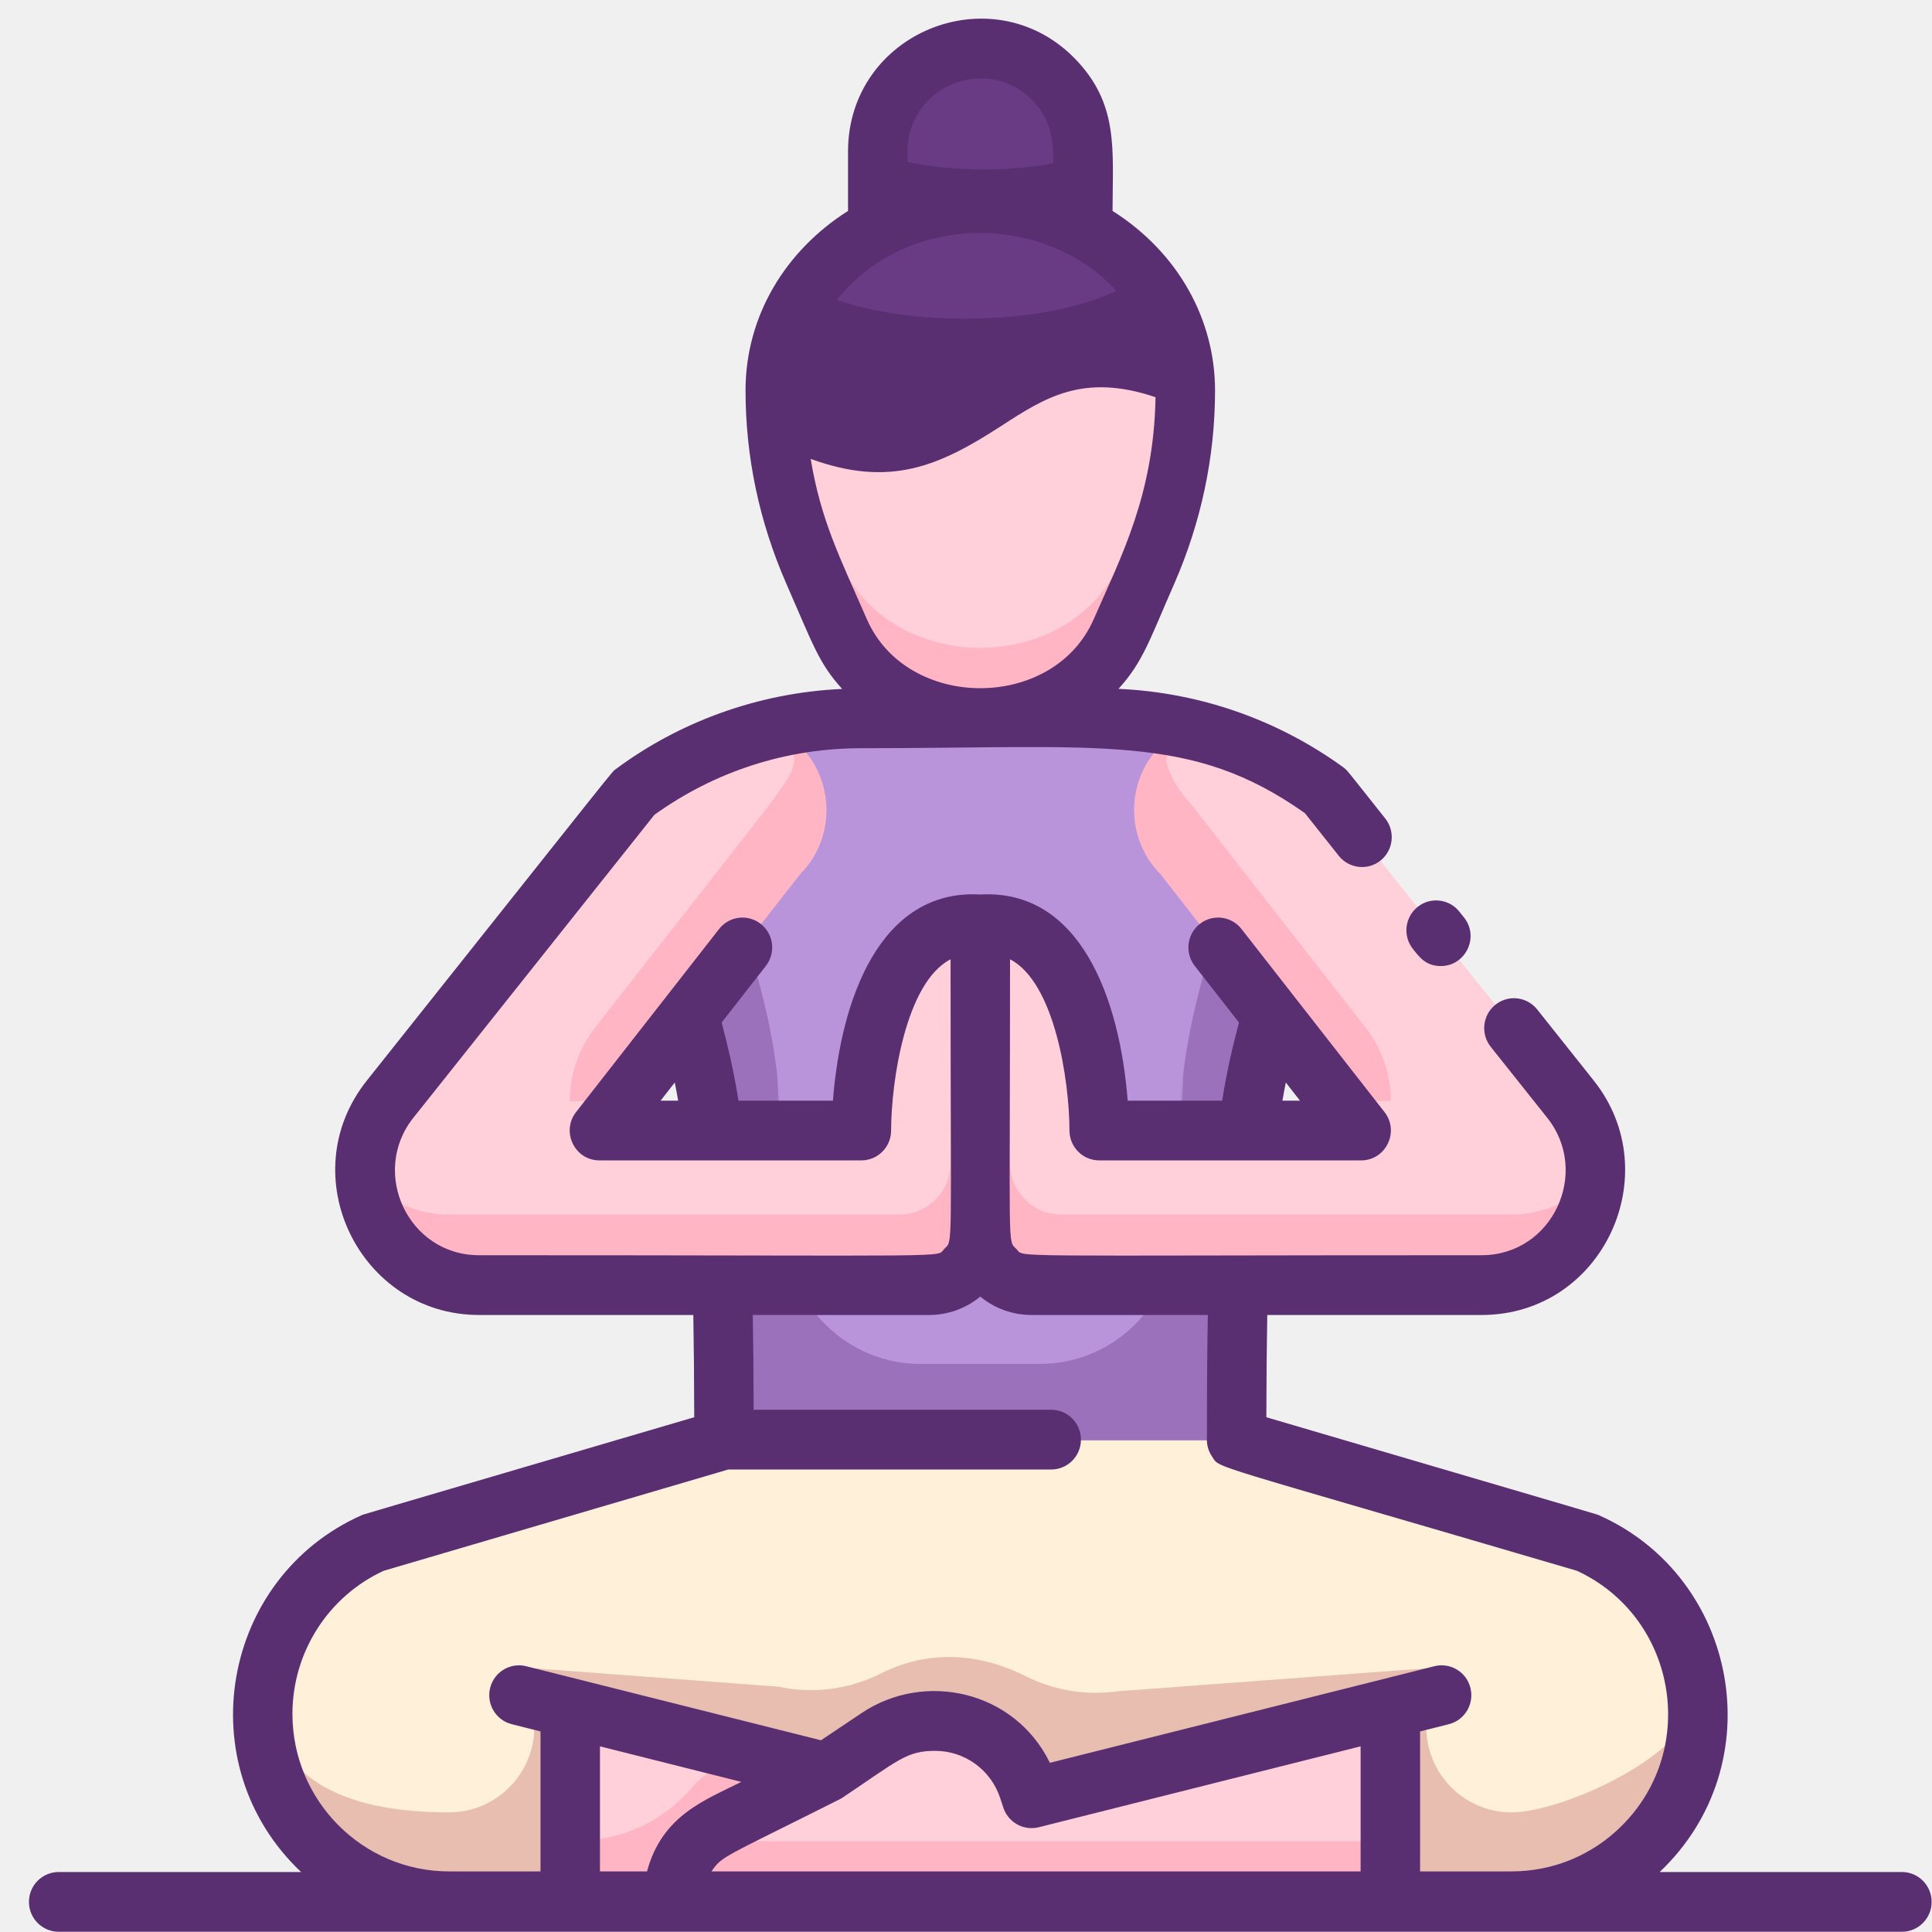
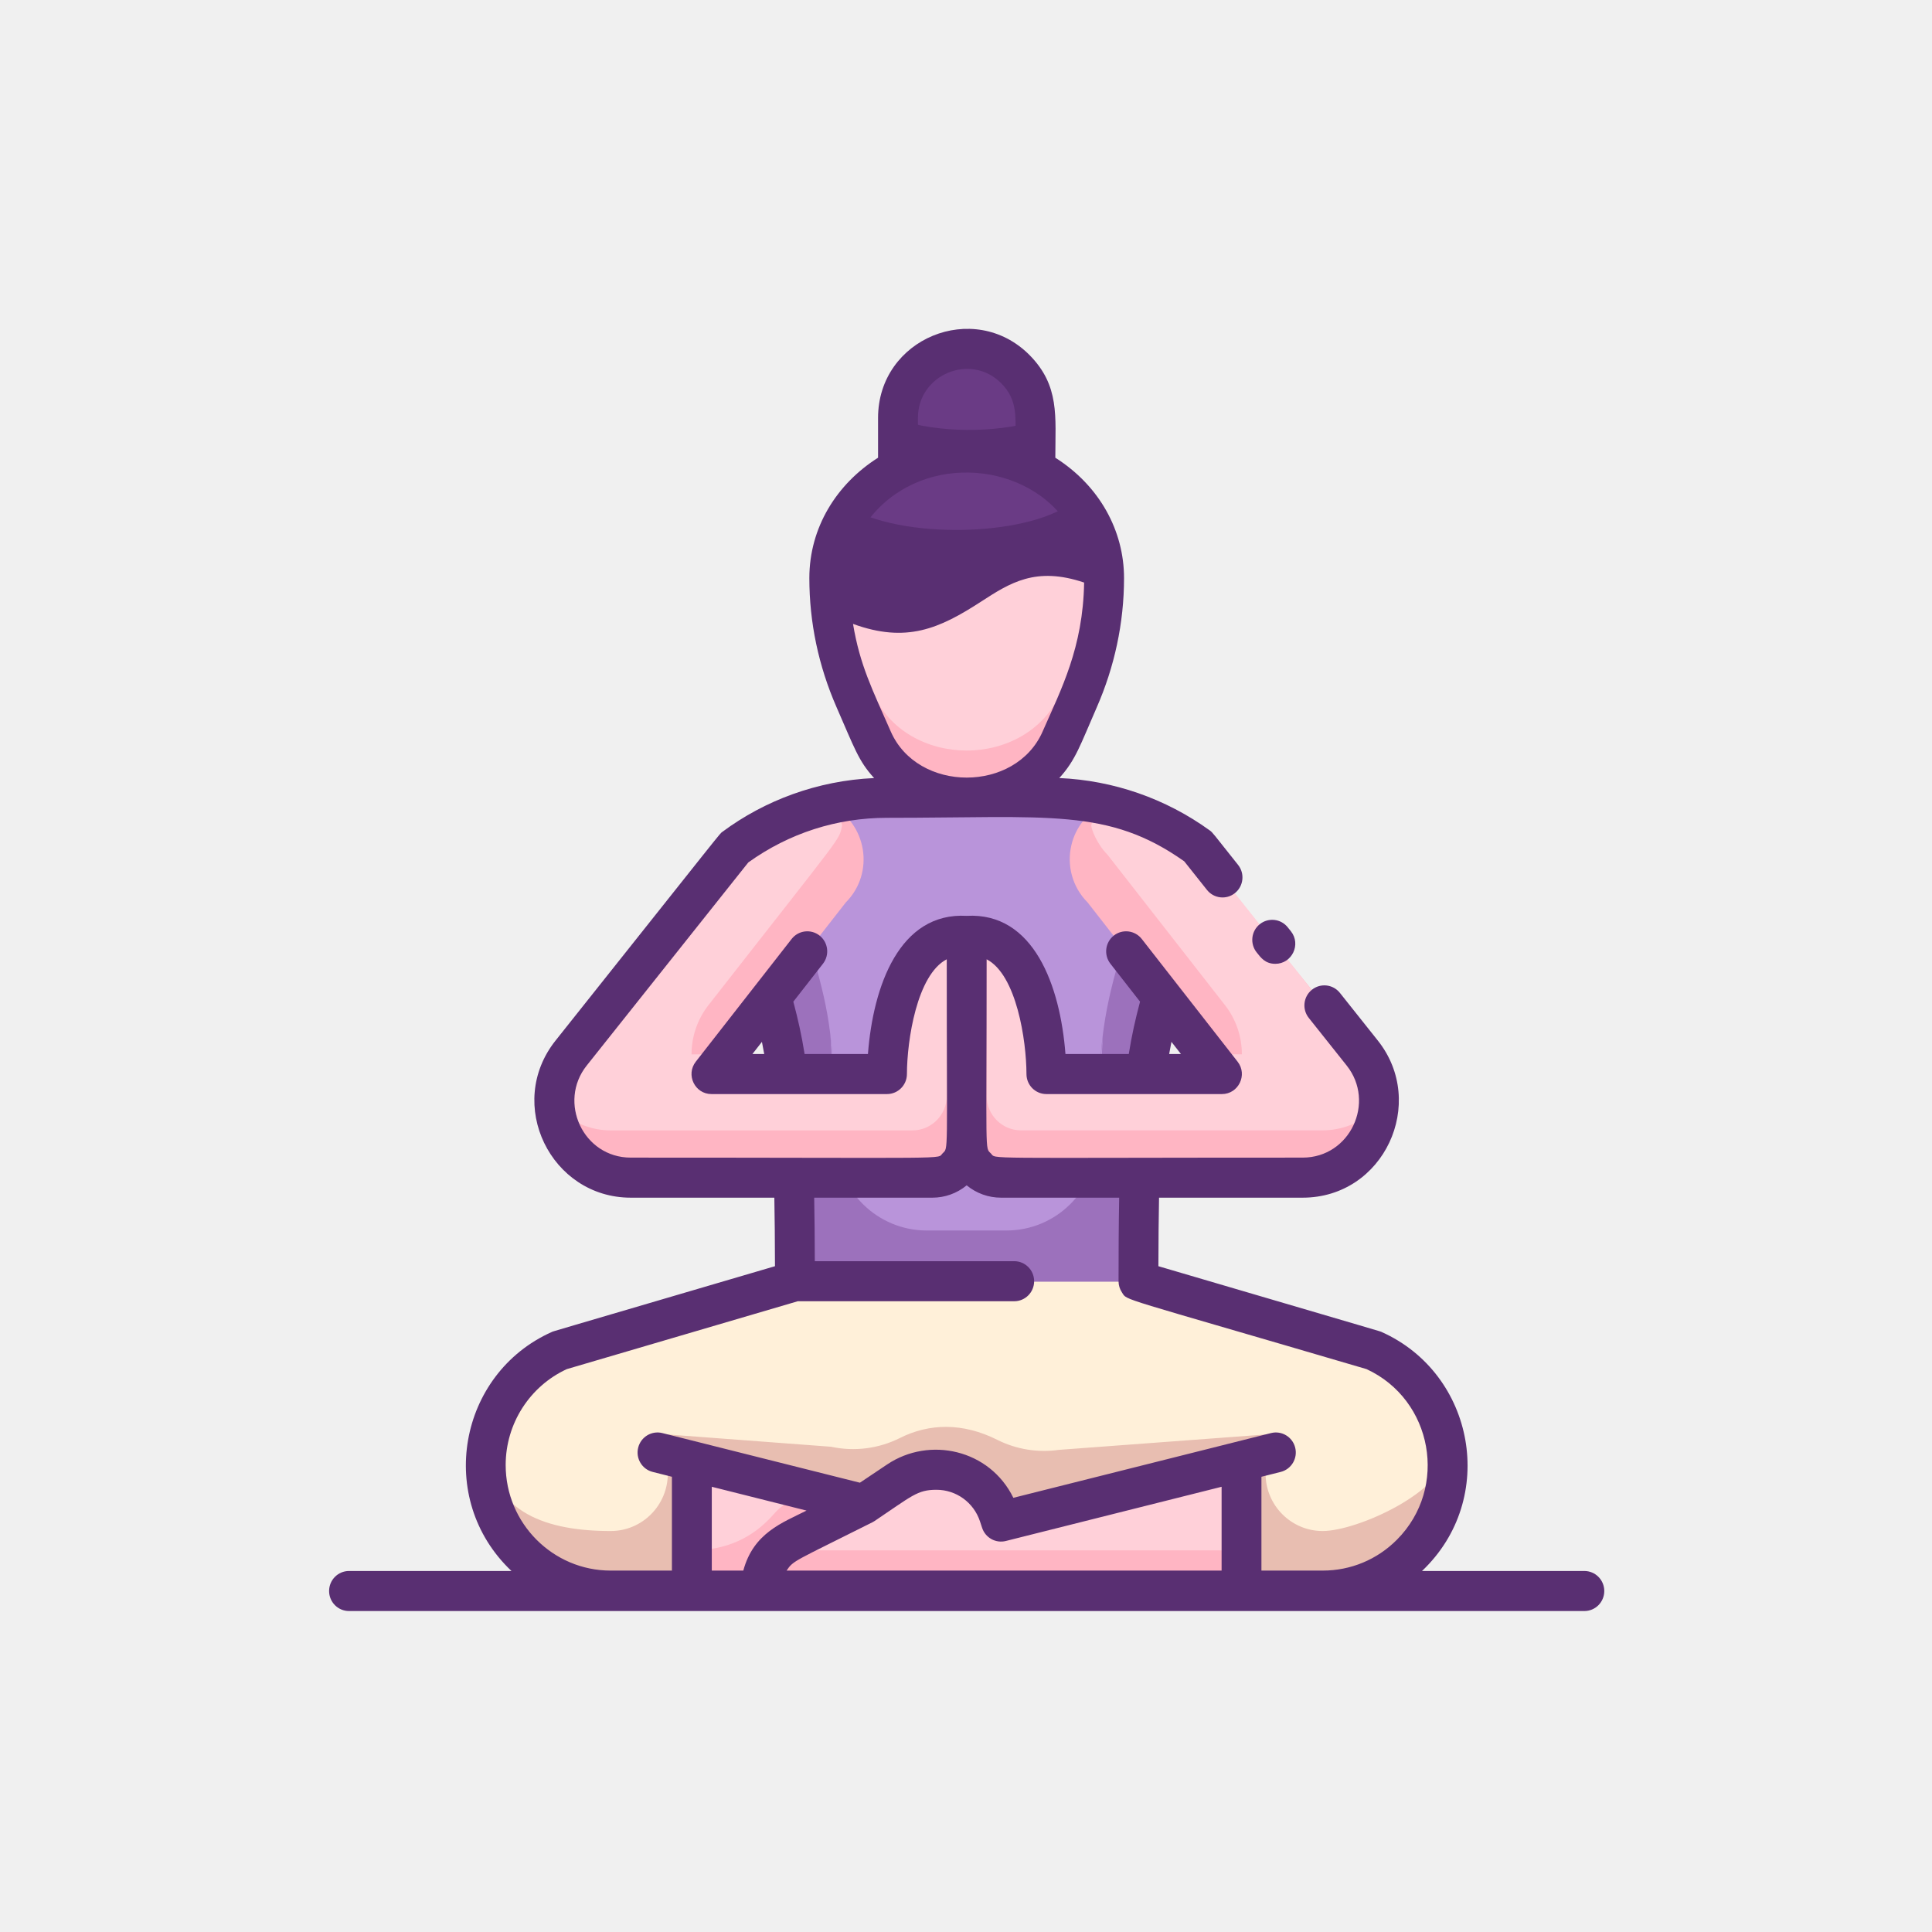
- <svg xmlns="http://www.w3.org/2000/svg" width="63" height="63" viewBox="0 0 63 63" fill="none">
-   <g clip-path="url(#clip0_1_96)">
-     <path d="M35.308 4.962L35.308 7.541L28.622 7.541L28.622 4.962C28.622 3.104 30.118 1.601 31.965 1.601C33.812 1.601 35.308 3.103 35.308 4.962Z" fill="#592F72" />
-     <path d="M55.363 55.913C55.363 59.286 52.644 62.023 49.285 62.023L14.642 62.023C9.794 62.023 6.942 56.607 9.545 52.584C10.173 51.612 11.075 50.819 12.173 50.329L23.606 46.968L40.321 46.968L51.755 50.329C53.952 51.311 55.363 53.503 55.363 55.913Z" fill="#E8BEB1" />
-     <path d="M55.322 55.185C55.322 57.15 50.967 59.099 49.288 59.099C47.757 59.099 46.508 57.852 46.508 56.305L46.508 54.402L36.45 55.15C35.424 55.297 34.378 55.127 33.451 54.661C31.772 53.817 30.142 53.857 28.718 54.573C27.684 55.093 26.503 55.243 25.371 55L17.425 54.402L17.425 56.305C17.425 57.844 16.184 59.099 14.645 59.099C11.534 59.099 8.971 58.214 8.61 55.185C8.862 53.06 10.212 51.205 12.175 50.329L23.609 46.968L40.324 46.968L51.757 50.329C53.729 51.21 55.07 53.066 55.322 55.185Z" fill="#FFF0D9" />
-     <path d="M43.268 25.879C41.491 35.436 40.325 32.05 40.325 46.967L23.609 46.967C23.609 31.982 22.462 35.542 20.666 25.879L25.314 23.756C27.122 23.345 27.598 23.446 35.885 23.446C36.814 23.446 37.734 23.549 38.63 23.751C43.731 26.052 43.205 25.798 43.268 25.879Z" fill="#9C71BC" />
-     <path d="M23.557 41.927L23.238 36.886C23.395 38.146 23.499 39.709 23.557 41.927Z" fill="#9C71BC" />
-     <path d="M40.697 36.886L40.378 41.927C40.436 39.709 40.54 38.146 40.697 36.886Z" fill="#9C71BC" />
-     <path d="M40.795 25.53C40.322 28.072 39.715 30.058 39.248 31.766C38.47 34.584 38.421 36.114 38.315 40.155C38.252 42.563 36.293 44.477 33.901 44.477L30.023 44.477C27.63 44.477 25.672 42.56 25.61 40.155C25.494 35.715 25.394 34.366 24.676 31.766C24.164 29.895 23.602 28.075 23.129 25.53L27.117 23.709C28.658 23.358 29.308 23.442 34.462 23.442C35.259 23.442 36.048 23.531 36.817 23.705C41.193 25.678 40.741 25.46 40.795 25.53Z" fill="#B994DA" />
-     <path d="M25.611 40.158L25.338 34.976C25.472 36.056 25.561 38.255 25.611 40.158Z" fill="#B994DA" />
-     <path d="M38.592 34.976L38.319 40.158C38.369 38.255 38.458 36.056 38.592 34.976Z" fill="#B994DA" />
-     <path d="M52.023 38.191C52.023 40.242 50.365 41.923 48.311 41.923L33.637 41.923C32.718 41.923 31.966 41.174 31.966 40.242L31.966 30.162C32.321 30.136 32.643 30.172 32.935 30.256C35.844 31.102 35.844 36.883 35.844 36.883L44.384 36.883C43.266 35.453 37.975 28.677 37.846 28.511C37.098 27.76 36.835 26.707 37.057 25.743L37.057 25.741C37.25 24.897 37.813 24.152 38.63 23.747C40.246 24.107 41.825 24.807 43.224 25.819C51.34 36.24 52.023 36.139 52.023 38.191Z" fill="#FFB5C3" />
-     <path d="M31.965 30.164L31.965 40.245C31.965 41.177 31.213 41.926 30.294 41.926L15.62 41.926C12.515 41.926 10.784 38.297 12.72 35.862C21.043 25.402 20.648 25.889 20.692 25.857C22.122 24.812 23.706 24.119 25.312 23.755C27.12 24.664 27.511 27.081 26.085 28.514C25.956 28.679 20.66 35.462 19.546 36.886L28.087 36.886C28.087 36.886 28.087 31.105 30.995 30.258C31.287 30.174 31.61 30.139 31.965 30.164Z" fill="#FFB5C3" />
-     <path d="M51.991 37.705C51.947 38.045 51.856 38.372 51.725 38.676C51.074 39.255 50.218 39.604 49.28 39.604L34.607 39.604C33.687 39.604 32.935 38.855 32.935 37.923L32.935 30.256C35.844 31.102 35.844 36.883 35.844 36.883L44.385 36.883L43.619 35.904L45.354 35.904C45.354 35.047 45.073 34.203 44.531 33.51C41.892 30.133 43.177 31.777 38.815 26.192C38.314 25.688 38.026 24.957 38.026 24.762C38.097 24.456 38.215 24.159 38.384 23.884C38.464 23.834 38.546 23.789 38.63 23.747C41.018 24.279 43.059 25.607 43.267 25.875L51.211 35.86C51.657 36.421 51.917 37.085 51.991 37.705Z" fill="#FFD0D9" />
-     <path d="M30.997 30.258L30.997 37.926C30.997 38.858 30.246 39.607 29.326 39.607L14.653 39.607C13.715 39.607 12.859 39.257 12.207 38.679C12.076 38.374 11.986 38.048 11.942 37.708C12.016 37.089 12.275 36.425 12.722 35.862C21.044 25.402 20.65 25.889 20.693 25.857C22.124 24.812 23.708 24.119 25.314 23.755C25.394 23.795 25.473 23.839 25.55 23.888C25.718 24.163 25.836 24.459 25.907 24.765C25.726 25.553 26.136 24.894 19.402 33.513C18.868 34.195 18.579 35.038 18.579 35.906L20.314 35.906L19.548 36.886L28.089 36.886C28.089 36.886 28.089 31.105 30.997 30.258Z" fill="#FFD0D9" />
-     <path d="M38.651 12.756C38.651 16.235 37.528 18.38 36.55 20.61C34.898 24.385 29.033 24.385 27.381 20.61L26.521 18.648C25.384 16.046 25.128 13.272 25.35 11.865C25.818 8.947 28.564 6.647 31.965 6.647C35.634 6.647 38.651 9.358 38.651 12.756Z" fill="#FFB5C3" />
-     <path d="M38.58 11.861C38.325 14.506 37.494 16.139 36.548 18.294C34.897 22.069 29.032 22.068 27.38 18.294C26.395 16.048 25.611 14.527 25.349 11.863C26.131 6.98 32.76 4.841 36.693 8.434C37.685 9.34 38.366 10.53 38.58 11.861Z" fill="#FFD0D9" />
-     <path d="M38.63 12.295C32.002 9.529 31.924 17.107 25.292 13.384C25.284 13.175 25.279 12.966 25.279 12.756C25.279 9.361 28.292 6.647 31.964 6.647C35.437 6.647 38.37 9.089 38.63 12.295Z" fill="#592F72" />
-     <path d="M26.95 57.822C23.248 59.682 22.892 59.723 22.361 60.56C22.088 60.989 21.935 61.493 21.935 62.022L18.592 62.022L18.592 55.722C28.32 58.166 21.77 56.52 26.95 57.822Z" fill="#FFB5C3" />
-     <path d="M45.337 55.722L45.337 62.022L21.936 62.022C21.936 61.075 22.427 60.216 23.189 59.728C23.35 59.625 23.11 59.752 26.951 57.822C28.647 56.684 29.215 56.141 30.456 56.141C31.932 56.141 33.112 57.075 33.532 58.343L33.636 58.661L45.337 55.722Z" fill="#FFB5C3" />
-     <path d="M24.319 57.161C23.419 57.613 23.035 57.755 22.603 58.251C21.566 59.444 20.258 60.039 18.592 60.039L18.592 55.722L24.319 57.161Z" fill="#FFD0D9" />
-     <path d="M45.34 55.722L45.34 60.039L23.661 60.039C23.431 60.039 23.266 59.902 23.192 59.728C23.27 59.678 23.351 59.632 23.434 59.591C27.662 57.466 26.512 58.118 28.638 56.693C30.368 55.535 32.843 56.253 33.535 58.343L33.639 58.661L45.34 55.722Z" fill="#FFD0D9" />
-     <path d="M37.214 8.969C35.221 10.656 29.233 10.904 26.381 9.39C28.892 5.924 34.381 5.696 37.214 8.969Z" fill="#6A3B85" />
-     <path d="M35.308 5.098C33.311 5.688 30.6 5.673 28.622 5.023C28.622 1.911 32.26 0.519 34.33 2.591C34.974 3.242 35.308 4.054 35.308 5.098Z" fill="#6A3B85" />
-     <path d="M62.019 61.044L54.12 61.044C57.831 57.524 56.684 51.44 52.151 49.415C52.059 49.373 52.773 49.588 41.294 46.214C41.297 44.945 41.307 43.843 41.324 42.88L48.311 42.88C52.271 42.88 54.386 38.266 51.968 35.233L50.125 32.916C49.79 32.496 49.18 32.428 48.762 32.764C48.344 33.1 48.276 33.713 48.61 34.134L50.454 36.451C51.87 38.227 50.63 40.931 48.311 40.931C32.324 40.931 33.435 41.018 33.143 40.727C32.847 40.427 32.936 40.973 32.936 31.281C34.393 32.033 34.871 35.243 34.874 36.865C34.874 37.403 35.309 37.839 35.844 37.839L44.385 37.839C45.191 37.839 45.646 36.902 45.147 36.263L40.484 30.294C40.154 29.87 39.544 29.796 39.123 30.129C38.702 30.461 38.629 31.073 38.959 31.497L40.401 33.343C40.178 34.184 39.998 34.973 39.853 35.891L36.772 35.891C36.516 32.573 35.23 28.986 31.966 29.168C28.703 28.985 27.417 32.564 27.161 35.891L24.08 35.891C23.935 34.973 23.755 34.184 23.532 33.343L24.974 31.497C25.304 31.073 25.231 30.461 24.809 30.129C24.388 29.796 23.779 29.87 23.448 30.294L18.785 36.263C18.288 36.901 18.739 37.839 19.548 37.839L28.089 37.839C28.623 37.839 29.057 37.403 29.058 36.866C29.061 35.232 29.543 32.031 30.997 31.281C30.997 40.961 31.083 40.429 30.795 40.721C30.495 41.021 31.679 40.931 15.622 40.931C13.304 40.931 12.061 38.229 13.479 36.45L21.34 26.569C23.32 25.148 25.649 24.398 28.083 24.398C35.967 24.398 38.849 23.9 42.551 26.516L43.656 27.907C43.991 28.327 44.601 28.396 45.019 28.06C45.437 27.724 45.505 27.11 45.171 26.69C43.907 25.1 43.943 25.121 43.79 25.011C41.646 23.459 39.104 22.578 36.472 22.463C37.275 21.581 37.488 20.863 38.299 19.016C39.15 17.067 39.621 14.938 39.621 12.732C39.621 10.441 38.438 8.244 36.279 6.878C36.279 4.87 36.5 3.373 35.016 1.875C32.319 -0.825 27.653 1.065 27.653 4.943L27.653 6.878C25.636 8.155 24.311 10.278 24.311 12.732C24.311 14.892 24.756 17.006 25.634 19.017C26.509 21.013 26.696 21.623 27.462 22.465C24.692 22.59 22.13 23.558 20.088 25.074C19.93 25.192 20.436 24.584 11.965 35.232C9.496 38.329 11.736 42.88 15.621 42.88L22.608 42.88C22.625 43.843 22.636 44.945 22.638 46.214C11.143 49.593 11.874 49.373 11.782 49.414C7.237 51.442 6.113 57.536 9.818 61.044L1.914 61.044C1.378 61.044 0.944 61.48 0.944 62.018C0.944 62.556 1.378 62.992 1.914 62.992L62.019 62.992C62.554 62.992 62.988 62.556 62.988 62.018C62.988 61.48 62.554 61.044 62.019 61.044ZM41.929 35.299L42.391 35.891L41.818 35.891C41.853 35.688 41.89 35.492 41.929 35.299ZM22.003 35.299C22.043 35.492 22.079 35.688 22.114 35.891L21.542 35.891L22.003 35.299ZM29.592 4.943C29.592 2.827 32.153 1.76 33.645 3.253C34.459 4.075 34.34 4.916 34.34 5.996C32.799 5.533 31.136 5.532 29.592 5.996L29.592 4.943L29.592 4.943ZM27.89 9.133C30.785 6.488 35.75 7.398 37.276 10.826C34.641 10.282 32.98 11.357 31.599 12.252C30.002 13.288 28.822 14.052 26.25 12.765C26.25 11.316 26.871 10.063 27.89 9.133ZM26.435 14.964C29.025 15.907 30.63 15.2 32.65 13.889C34.078 12.964 35.326 12.157 37.68 12.952C37.628 16.127 36.558 18.152 35.663 20.194C34.351 23.192 29.58 23.189 28.269 20.194C27.372 18.148 26.771 16.974 26.435 14.964ZM24.174 58.105C22.99 58.7 21.591 59.192 21.098 61.024L19.564 61.024L19.564 56.946L24.174 58.105ZM23.202 61.024C23.542 60.517 23.562 60.592 27.385 58.67C27.406 58.659 27.453 58.633 27.485 58.611C29.305 57.392 29.56 57.093 30.494 57.093C31.457 57.093 32.309 57.71 32.613 58.628L32.718 58.946C32.878 59.429 33.381 59.707 33.873 59.584L44.368 56.946L44.368 61.024L23.202 61.024L23.202 61.024ZM9.536 55.889C9.536 53.864 10.717 52.048 12.512 51.221L23.747 47.919L34.278 47.919C34.814 47.919 35.248 47.483 35.248 46.944C35.248 46.406 34.814 45.97 34.278 45.97L24.576 45.97C24.573 44.806 24.563 43.784 24.547 42.88L30.295 42.88C30.908 42.88 31.491 42.67 31.966 42.28C32.438 42.668 33.022 42.88 33.637 42.88L39.385 42.88C39.361 44.218 39.355 45.611 39.355 46.949C39.355 47.139 39.411 47.328 39.521 47.491C39.803 47.909 39.085 47.596 51.42 51.221C54.642 52.709 55.419 56.988 52.9 59.52C51.935 60.49 50.652 61.024 49.287 61.024L46.307 61.024L46.307 56.459L47.244 56.224C47.764 56.093 48.079 55.564 47.949 55.042C47.82 54.52 47.294 54.203 46.774 54.333L34.236 57.483C33.084 55.126 30.151 54.482 28.098 55.859L26.771 56.748L17.158 54.333C16.639 54.203 16.112 54.52 15.983 55.042C15.853 55.564 16.169 56.093 16.688 56.224L17.625 56.459L17.625 61.024L14.645 61.024C11.828 61.024 9.536 58.72 9.536 55.889Z" fill="#592F72" />
-     <path d="M46.984 31.502C47.787 31.502 48.252 30.559 47.739 29.917L47.586 29.726C47.251 29.306 46.641 29.239 46.223 29.576C45.806 29.913 45.739 30.526 46.075 30.946C46.276 31.198 46.487 31.502 46.984 31.502Z" fill="#592F72" />
+ <svg xmlns="http://www.w3.org/2000/svg" width="94" height="94" viewBox="0 0 94 94" fill="none">
+   <g clip-path="url(#clip0_3_1252)">
+     <path d="M50.376 20.354L50.376 22.932L43.689 22.932L43.689 20.354C43.689 18.496 45.185 16.993 47.032 16.993C48.88 16.993 50.376 18.495 50.376 20.354V20.354Z" fill="#592F72" />
+     <path d="M70.431 71.305C70.431 74.678 67.712 77.414 64.352 77.414L29.71 77.414C24.861 77.414 22.01 71.999 24.613 67.976C25.241 67.004 26.142 66.211 27.24 65.721L38.673 62.36L55.389 62.36L66.822 65.721C69.019 66.703 70.431 68.895 70.431 71.305V71.305Z" fill="#E8BEB1" />
+     <path d="M70.39 70.577C70.39 72.542 66.034 74.491 64.355 74.491C62.824 74.491 61.575 73.244 61.575 71.697L61.575 69.794L51.518 70.542C50.492 70.689 49.445 70.518 48.518 70.052C46.839 69.209 45.209 69.249 43.785 69.965C42.751 70.484 41.571 70.635 40.439 70.391L32.492 69.794L32.492 71.697C32.492 73.236 31.252 74.491 29.712 74.491C26.602 74.491 24.039 73.606 23.678 70.577C23.93 68.452 25.279 66.597 27.243 65.721L38.676 62.36L55.392 62.36L66.825 65.721C68.796 66.602 70.138 68.458 70.39 70.577Z" fill="#FFF0D9" />
+     <path d="M58.335 41.271C56.559 50.828 55.392 47.442 55.392 62.358L38.677 62.358C38.677 47.374 37.529 50.934 35.733 41.271L40.382 39.148C42.189 38.736 42.666 38.837 50.952 38.837C51.882 38.837 52.801 38.941 53.698 39.143C58.799 41.444 58.272 41.19 58.335 41.271Z" fill="#9C71BC" />
+     <path d="M38.624 57.319L38.306 52.278C38.462 53.538 38.566 55.1 38.624 57.319Z" fill="#9C71BC" />
+     <path d="M55.764 52.278L55.445 57.319C55.504 55.1 55.608 53.538 55.764 52.278Z" fill="#9C71BC" />
+     <path d="M55.862 40.922C55.39 43.464 54.783 45.45 54.316 47.158C53.537 49.976 53.488 51.506 53.382 55.547C53.319 57.955 51.36 59.869 48.968 59.869L45.091 59.869C42.697 59.869 40.739 57.952 40.677 55.547C40.562 51.107 40.462 49.758 39.743 47.158C39.232 45.287 38.67 43.467 38.197 40.922L42.184 39.101C43.726 38.75 44.375 38.834 49.529 38.834C50.326 38.834 51.115 38.923 51.884 39.097C56.261 41.07 55.808 40.852 55.862 40.922V40.922Z" fill="#B994DA" />
+     <path d="M40.679 55.549L40.406 50.367C40.539 51.448 40.629 53.647 40.679 55.549Z" fill="#B994DA" />
+     <path d="M53.66 50.367L53.386 55.549C53.436 53.647 53.526 51.448 53.66 50.367V50.367Z" fill="#B994DA" />
+     <path d="M67.091 53.583C67.091 55.634 65.433 57.315 63.378 57.315L48.705 57.315C47.785 57.315 47.033 56.566 47.033 55.634L47.033 45.554C47.389 45.528 47.711 45.563 48.003 45.647C50.911 46.494 50.911 52.275 50.911 52.275L59.452 52.275C58.333 50.844 53.042 44.069 52.913 43.903C52.165 43.152 51.902 42.099 52.124 41.135L52.124 41.133C52.318 40.289 52.88 39.544 53.697 39.139C55.313 39.499 56.892 40.199 58.291 41.211C66.407 51.632 67.091 51.531 67.091 53.583V53.583Z" fill="#FFB5C3" />
+     <path d="M47.032 45.556L47.032 55.637C47.032 56.569 46.281 57.318 45.361 57.318L30.688 57.318C27.582 57.318 25.851 53.689 27.788 51.254C36.11 40.794 35.716 41.281 35.759 41.249C37.19 40.204 38.774 39.511 40.38 39.147C42.187 40.056 42.578 42.473 41.153 43.906C41.024 44.071 35.727 50.854 34.614 52.278L43.155 52.278C43.155 52.278 43.155 46.496 46.063 45.65C46.355 45.566 46.677 45.531 47.032 45.556V45.556Z" fill="#FFB5C3" />
+     <path d="M67.058 53.097C67.015 53.437 66.924 53.763 66.793 54.068C66.141 54.647 65.286 54.996 64.348 54.996L49.674 54.996C48.755 54.996 48.003 54.247 48.003 53.315L48.003 45.647C50.911 46.494 50.911 52.275 50.911 52.275L59.452 52.275L58.686 51.296L60.422 51.296C60.422 50.438 60.141 49.595 59.599 48.902C56.96 45.525 58.244 47.169 53.883 41.584C53.381 41.08 53.094 40.349 53.094 40.154C53.164 39.848 53.283 39.551 53.451 39.276C53.531 39.226 53.614 39.181 53.697 39.139C56.086 39.671 58.126 40.999 58.335 41.267L66.278 51.252C66.724 51.813 66.984 52.477 67.058 53.097V53.097Z" fill="#FFD0D9" />
+     <path d="M46.065 45.65L46.065 53.318C46.065 54.249 45.313 54.999 44.394 54.999L29.72 54.999C28.782 54.999 27.927 54.649 27.275 54.071C27.144 53.766 27.053 53.44 27.009 53.1C27.083 52.481 27.343 51.816 27.79 51.254C36.112 40.794 35.717 41.281 35.761 41.249C37.191 40.204 38.776 39.511 40.381 39.147C40.461 39.187 40.54 39.231 40.618 39.279C40.785 39.555 40.904 39.851 40.974 40.157C40.794 40.945 41.203 40.286 34.469 48.905C33.936 49.587 33.646 50.43 33.646 51.298L35.382 51.298L34.616 52.278L43.156 52.278C43.156 52.278 43.156 46.496 46.065 45.65V45.65Z" fill="#FFD0D9" />
+     <path d="M53.718 28.148C53.718 31.627 52.595 33.772 51.617 36.002C49.965 39.777 44.1 39.776 42.449 36.002L41.588 34.04C40.452 31.437 40.195 28.664 40.418 27.257C40.885 24.338 43.632 22.038 47.033 22.038C50.702 22.038 53.718 24.75 53.718 28.148V28.148Z" fill="#FFB5C3" />
+     <path d="M53.647 27.253C53.393 29.898 52.561 31.53 51.616 33.686C49.964 37.461 44.099 37.46 42.448 33.686C41.463 31.44 40.678 29.919 40.417 27.255C41.199 22.372 47.828 20.233 51.76 23.826C52.753 24.732 53.434 25.922 53.647 27.253V27.253Z" fill="#FFD0D9" />
+     <path d="M53.698 27.687C47.069 24.92 46.992 32.499 40.36 28.776C40.351 28.567 40.346 28.358 40.346 28.148C40.346 24.753 43.359 22.038 47.032 22.038C50.505 22.038 53.437 24.481 53.698 27.687Z" fill="#592F72" />
+     <path d="M42.017 73.214C38.316 75.074 37.959 75.115 37.428 75.952C37.155 76.381 37.003 76.885 37.003 77.414L33.659 77.414L33.659 71.114C43.387 73.557 36.838 71.912 42.017 73.214V73.214Z" fill="#FFB5C3" />
+     <path d="M60.405 71.114L60.405 77.414L37.004 77.414C37.004 76.467 37.494 75.608 38.257 75.12C38.417 75.017 38.177 75.144 42.018 73.214C43.715 72.076 44.282 71.533 45.524 71.533C46.999 71.533 48.18 72.467 48.599 73.735L48.704 74.053L60.405 71.114Z" fill="#FFB5C3" />
+     <path d="M39.386 72.552C38.487 73.005 38.102 73.146 37.67 73.643C36.634 74.836 35.325 75.431 33.659 75.431L33.659 71.114L39.386 72.552Z" fill="#FFD0D9" />
+     <path d="M60.407 71.114L60.407 75.431L38.728 75.431C38.498 75.431 38.333 75.294 38.26 75.12C38.337 75.07 38.418 75.024 38.502 74.982C42.73 72.858 41.579 73.509 43.705 72.085C45.436 70.927 47.91 71.645 48.602 73.735L48.706 74.053L60.407 71.114Z" fill="#FFD0D9" />
+     <path d="M52.281 24.36C50.289 26.048 44.301 26.296 41.449 24.782C43.959 21.316 49.449 21.088 52.281 24.36Z" fill="#6A3B85" />
+     <path d="M50.376 20.49C48.378 21.08 45.667 21.065 43.689 20.415C43.689 17.303 47.328 15.911 49.398 17.983C50.042 18.633 50.376 19.446 50.376 20.49Z" fill="#6A3B85" />
+     <path d="M77.086 76.435L69.187 76.435C72.898 72.916 71.752 66.832 67.219 64.806C67.126 64.765 67.84 64.98 56.361 61.606C56.364 60.337 56.374 59.235 56.392 58.272L63.378 58.272C67.338 58.272 69.453 53.658 67.035 50.625L65.192 48.308C64.858 47.888 64.248 47.82 63.83 48.156C63.411 48.492 63.343 49.105 63.678 49.526L65.522 51.843C66.938 53.619 65.698 56.323 63.378 56.323C47.392 56.323 48.503 56.41 48.21 56.119C47.914 55.819 48.003 56.365 48.003 46.673C49.461 47.425 49.939 50.635 49.942 52.257C49.942 52.795 50.376 53.231 50.911 53.231L59.452 53.231C60.258 53.231 60.714 52.294 60.215 51.655L55.552 45.685C55.221 45.262 54.612 45.188 54.191 45.52C53.769 45.853 53.696 46.465 54.026 46.889L55.468 48.735C55.245 49.576 55.065 50.365 54.92 51.282L51.839 51.282C51.584 47.965 50.298 44.378 47.034 44.56C43.77 44.377 42.484 47.956 42.229 51.282L39.147 51.282C39.002 50.365 38.822 49.576 38.599 48.735L40.041 46.889C40.371 46.465 40.298 45.853 39.877 45.52C39.455 45.188 38.846 45.262 38.516 45.685L33.853 51.655C33.355 52.292 33.807 53.231 34.615 53.231L43.156 53.231C43.691 53.231 44.124 52.795 44.126 52.258C44.129 50.624 44.61 47.423 46.064 46.673C46.064 56.353 46.151 55.821 45.863 56.113C45.563 56.413 46.747 56.323 30.689 56.323C28.372 56.323 27.129 53.621 28.547 51.842L36.408 41.961C38.387 40.54 40.716 39.79 43.15 39.79C51.035 39.79 53.916 39.292 57.619 41.908L58.724 43.298C59.058 43.719 59.668 43.788 60.086 43.452C60.505 43.116 60.573 42.502 60.239 42.082C58.974 40.492 59.01 40.513 58.858 40.402C56.714 38.851 54.171 37.97 51.539 37.855C52.342 36.973 52.556 36.255 53.366 34.407C54.217 32.459 54.689 30.33 54.689 28.124C54.689 25.833 53.505 23.636 51.346 22.27C51.346 20.262 51.568 18.765 50.083 17.267C47.386 14.567 42.721 16.457 42.721 20.335L42.721 22.27C40.704 23.546 39.378 25.67 39.378 28.124C39.378 30.284 39.823 32.398 40.702 34.409C41.577 36.405 41.764 37.015 42.529 37.856C39.76 37.981 37.198 38.95 35.156 40.466C34.998 40.583 35.504 39.976 27.033 50.624C24.564 53.721 26.803 58.272 30.689 58.272L37.675 58.272C37.693 59.235 37.703 60.337 37.706 61.606C26.21 64.985 26.941 64.765 26.849 64.806C22.304 66.834 21.181 72.928 24.885 76.435L16.981 76.435C16.446 76.435 16.012 76.872 16.012 77.41C16.012 77.948 16.446 78.384 16.981 78.384L77.086 78.384C77.621 78.384 78.055 77.948 78.055 77.41C78.055 76.872 77.621 76.435 77.086 76.435V76.435ZM56.996 50.691L57.458 51.282L56.885 51.282C56.92 51.08 56.957 50.884 56.996 50.691ZM37.071 50.691C37.11 50.884 37.147 51.08 37.182 51.282L36.609 51.282L37.071 50.691ZM44.66 20.335C44.66 18.219 47.221 17.152 48.712 18.645C49.527 19.467 49.407 20.308 49.407 21.387C47.866 20.924 46.203 20.924 44.66 21.387L44.66 20.335L44.66 20.335ZM42.958 24.524C45.852 21.88 50.818 22.79 52.343 26.218C49.709 25.674 48.047 26.749 46.667 27.643C45.069 28.68 43.889 29.444 41.318 28.157C41.318 26.708 41.939 25.455 42.958 24.524V24.524ZM41.503 30.356C44.093 31.299 45.697 30.591 47.718 29.281C49.145 28.356 50.393 27.549 52.747 28.344C52.695 31.518 51.626 33.544 50.73 35.586C49.419 38.584 44.647 38.581 43.337 35.585C42.44 33.54 41.838 32.366 41.503 30.356V30.356ZM39.242 73.496C38.057 74.092 36.659 74.584 36.165 76.416L34.632 76.416L34.632 72.338L39.242 73.496ZM38.27 76.416C38.609 75.909 38.629 75.983 42.453 74.062C42.474 74.051 42.52 74.025 42.553 74.003C44.372 72.784 44.627 72.484 45.562 72.484C46.525 72.484 47.376 73.102 47.68 74.02L47.785 74.338C47.945 74.821 48.449 75.099 48.94 74.975L59.436 72.338L59.436 76.416L38.27 76.416L38.27 76.416ZM24.603 71.281C24.603 69.256 25.784 67.44 27.579 66.613L38.815 63.311L49.346 63.311C49.881 63.311 50.315 62.874 50.315 62.336C50.315 61.798 49.881 61.362 49.346 61.362L39.644 61.362C39.641 60.197 39.631 59.176 39.614 58.272L45.362 58.272C45.975 58.272 46.558 58.062 47.033 57.672C47.505 58.06 48.09 58.272 48.705 58.272L54.453 58.272C54.428 59.61 54.422 61.002 54.422 62.341C54.423 62.53 54.479 62.72 54.589 62.883C54.87 63.301 54.152 62.987 66.487 66.613C69.71 68.101 70.487 72.38 67.968 74.912C67.003 75.882 65.72 76.416 64.355 76.416L61.374 76.416L61.374 71.851L62.312 71.615C62.831 71.485 63.147 70.956 63.017 70.434C62.887 69.912 62.361 69.594 61.841 69.725L49.304 72.875C48.151 70.517 45.219 69.874 43.165 71.251L41.838 72.14L32.226 69.725C31.707 69.594 31.18 69.912 31.05 70.434C30.92 70.956 31.236 71.485 31.755 71.615L32.692 71.851L32.692 76.416L29.712 76.416C26.895 76.416 24.603 74.112 24.603 71.281V71.281Z" fill="#592F72" />
+     <path d="M62.051 46.894C62.855 46.894 63.319 45.951 62.807 45.309L62.654 45.118C62.319 44.698 61.709 44.631 61.291 44.968C60.873 45.305 60.807 45.918 61.142 46.338C61.343 46.59 61.554 46.894 62.051 46.894Z" fill="#592F72" />
  </g>
  <defs>
-     <clipPath id="clip0_1_96">
-       <rect width="62.063" height="62.385" fill="white" transform="translate(0.932526 0.608154)" />
+     <clipPath id="clip0_3_1252">
+       <rect width="62.063" height="62.385" fill="white" transform="translate(16 16)" />
    </clipPath>
  </defs>
</svg>
